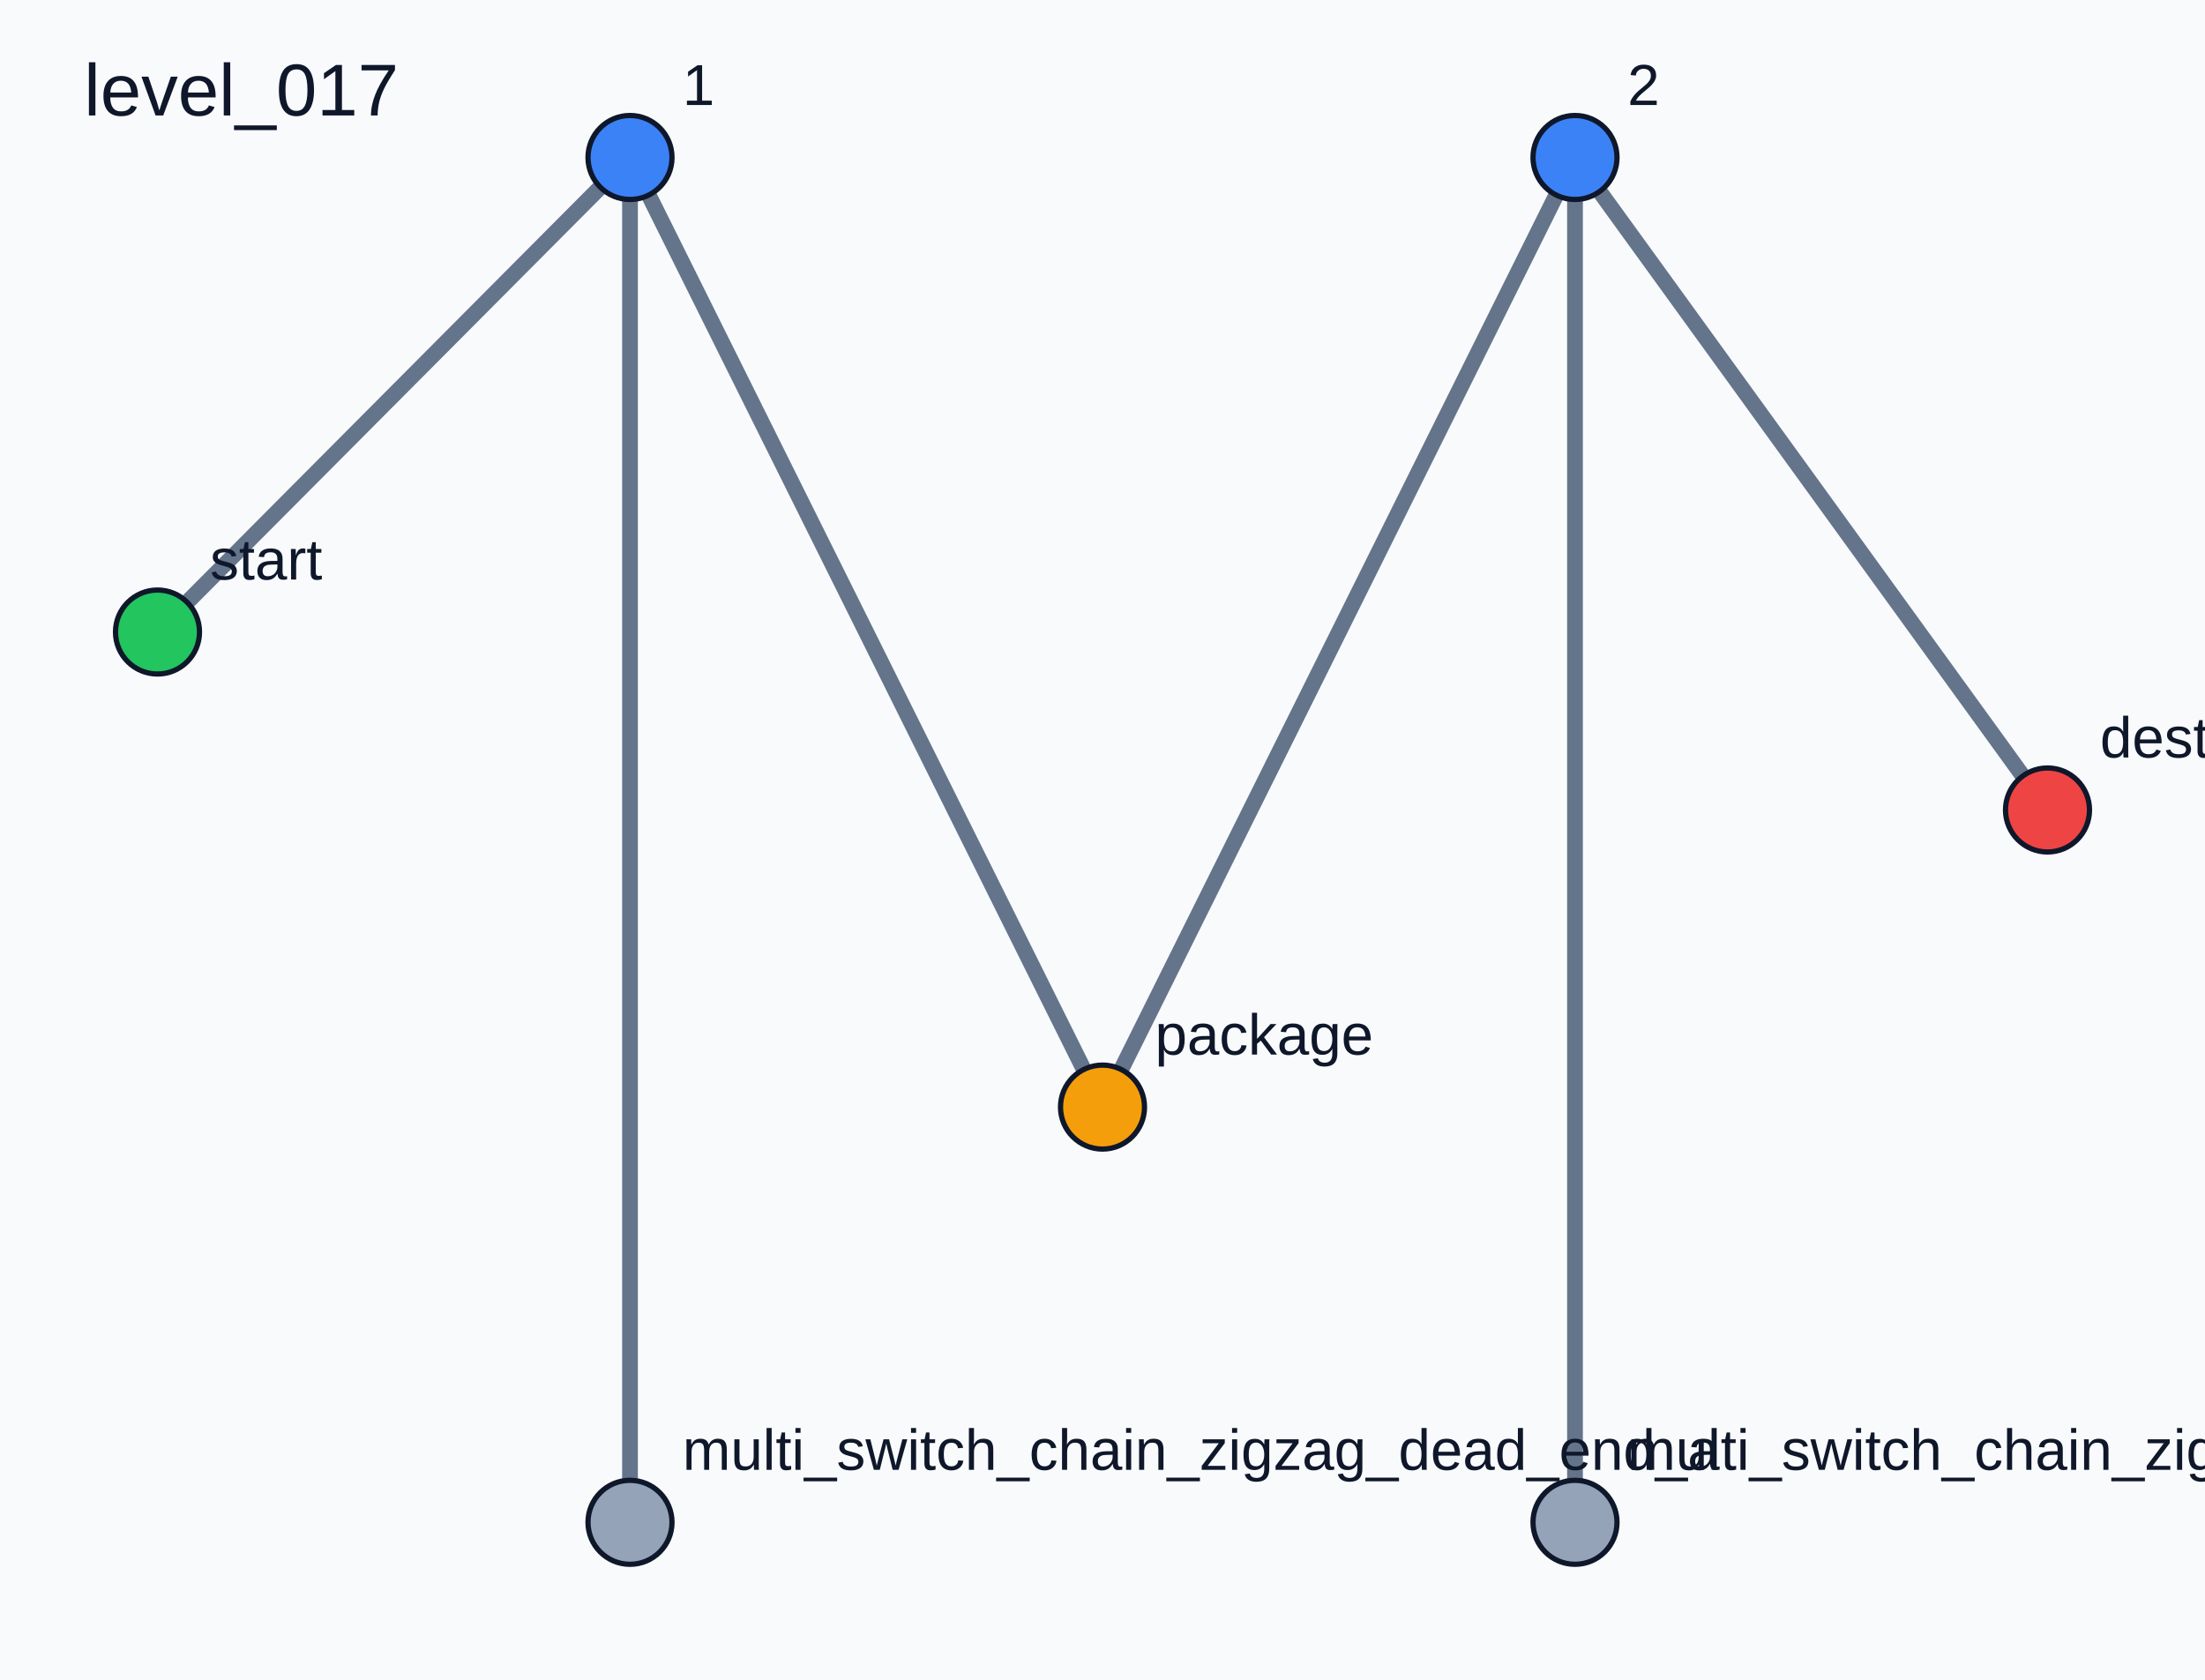
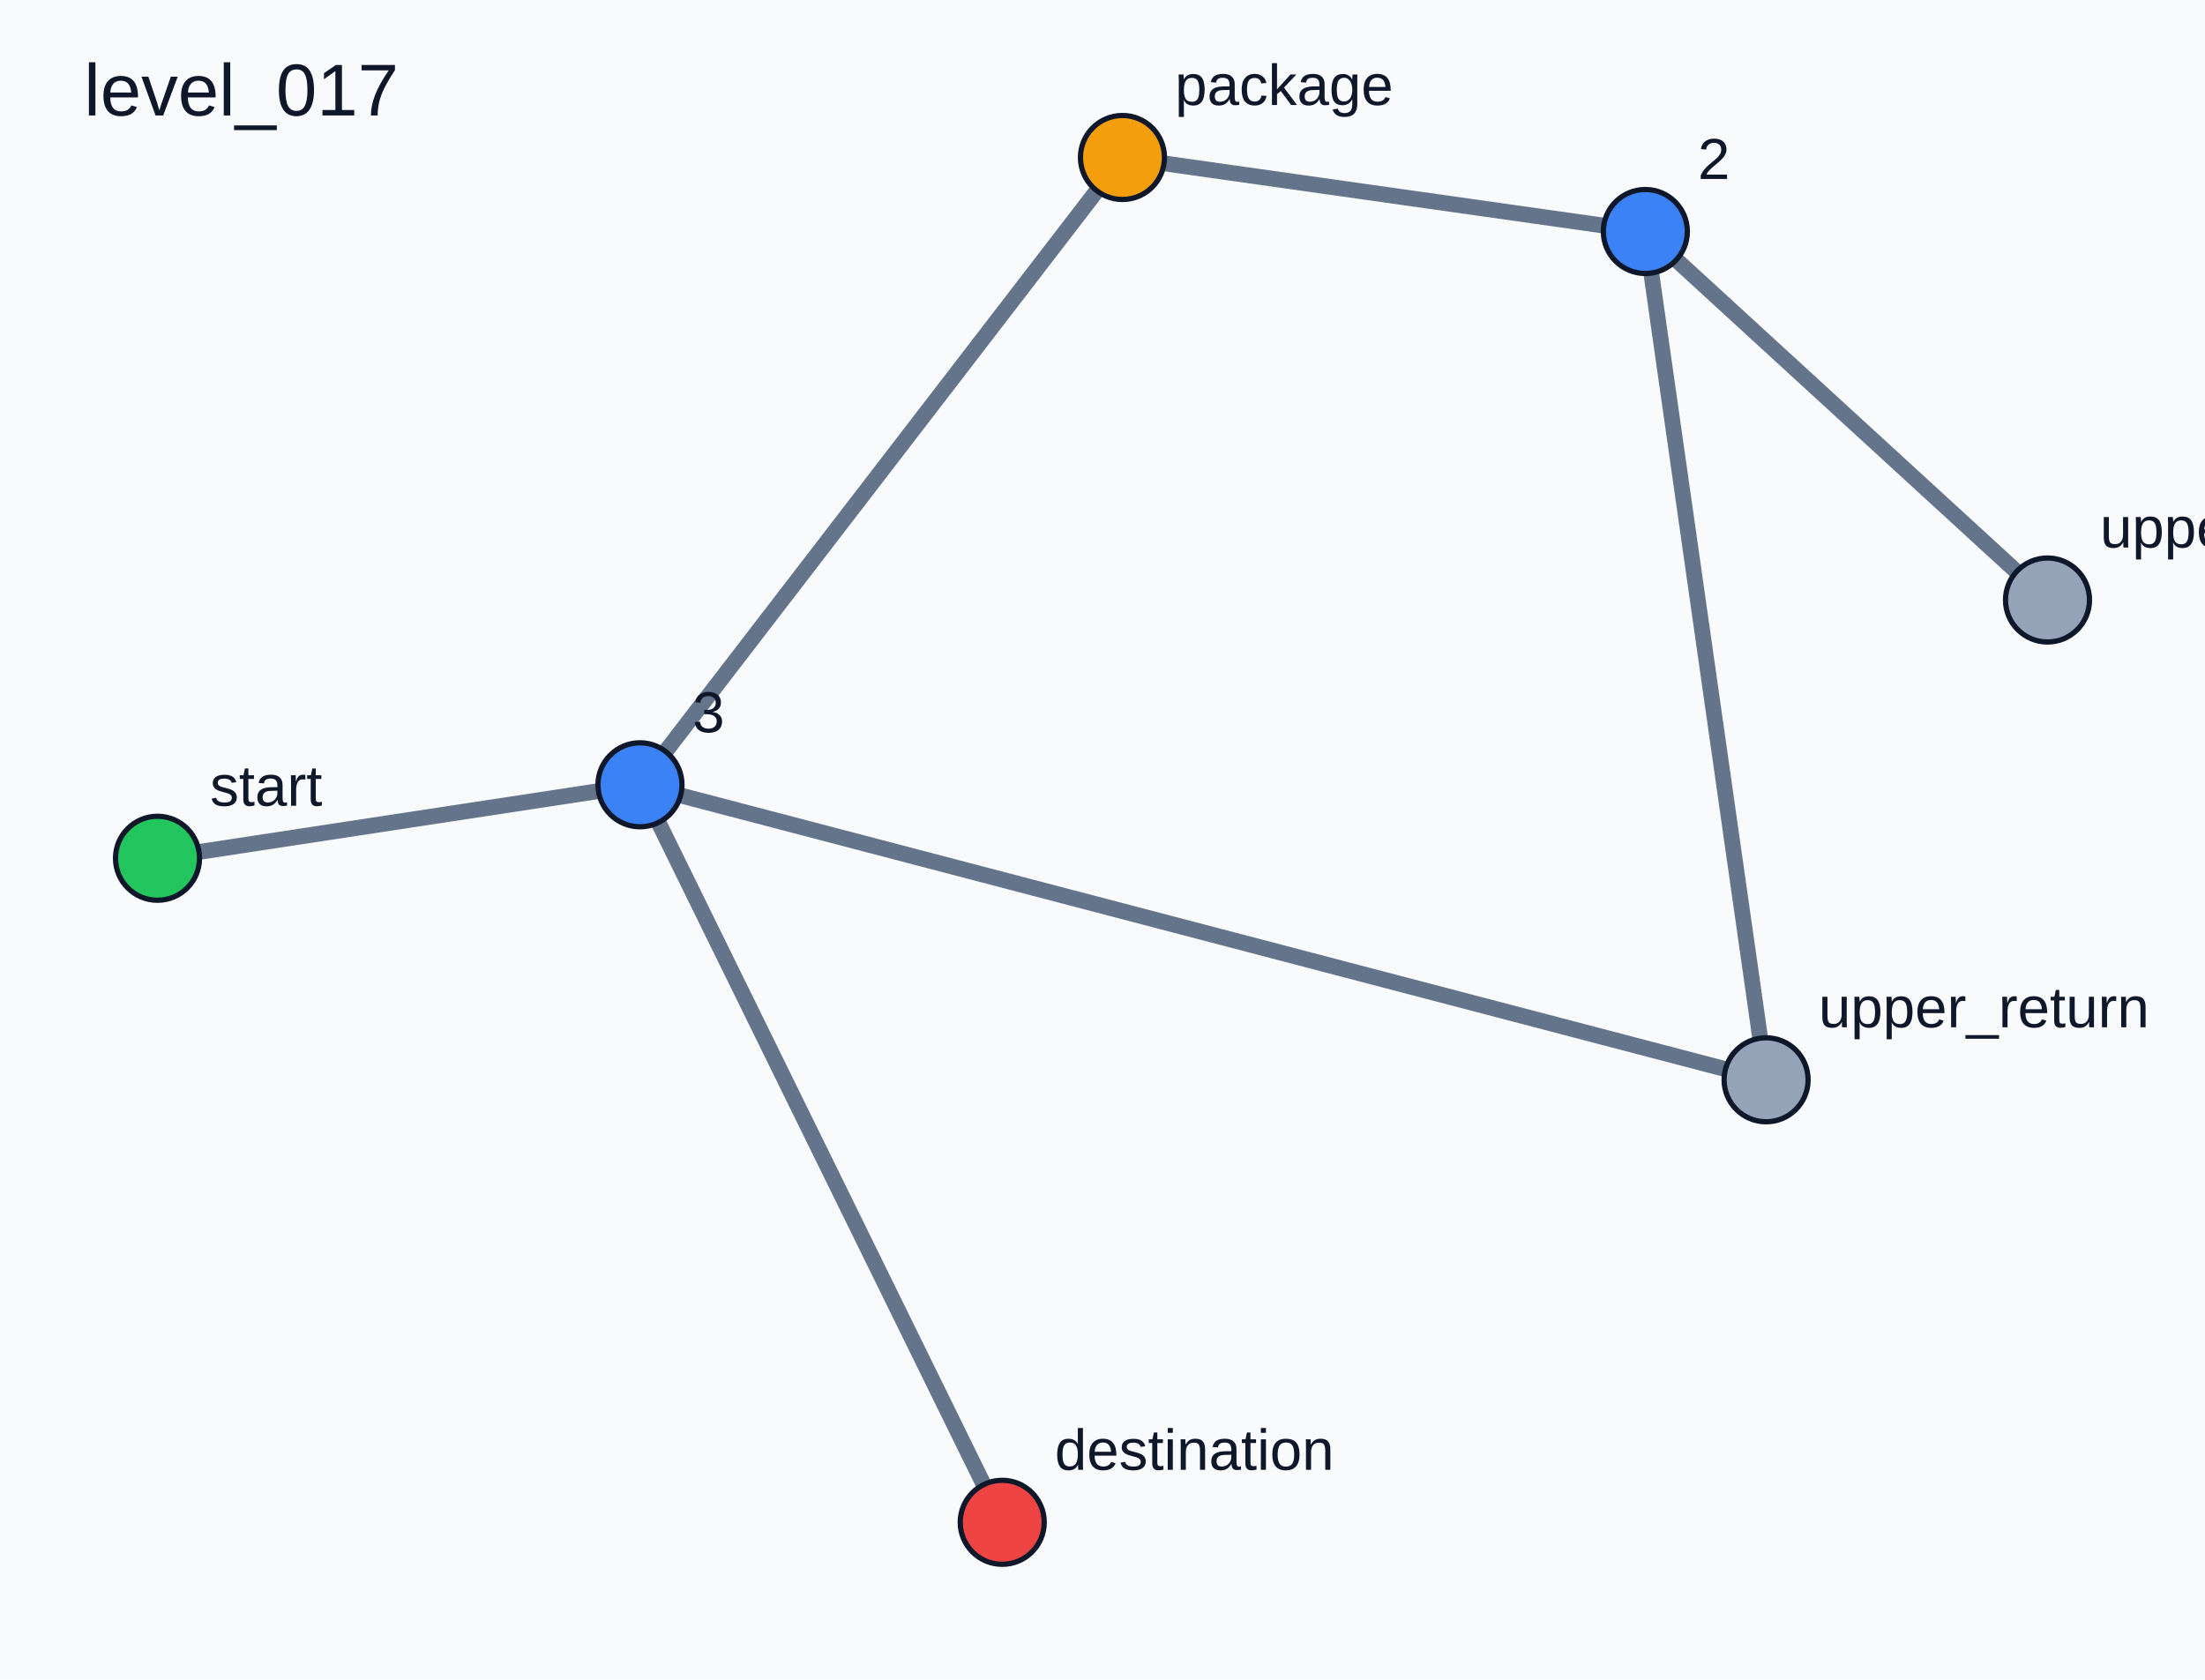
<svg xmlns="http://www.w3.org/2000/svg" width="420" height="320" viewBox="0 0 420 320">
  <rect width="100%" height="100%" fill="#f8fafc" />
  <text x="16" y="22" font-family="Arial" font-size="14" fill="#0f172a">level_017</text>
-   <line x1="30.0" y1="120.4" x2="120.0" y2="30.0" stroke="#64748b" stroke-width="3" />
-   <line x1="120.0" y1="30.0" x2="120.0" y2="290.0" stroke="#64748b" stroke-width="3" />
-   <line x1="120.0" y1="30.0" x2="210.0" y2="210.9" stroke="#64748b" stroke-width="3" />
-   <line x1="210.0" y1="210.9" x2="300.0" y2="30.0" stroke="#64748b" stroke-width="3" />
-   <line x1="300.0" y1="30.0" x2="300.0" y2="290.0" stroke="#64748b" stroke-width="3" />
-   <line x1="300.0" y1="30.0" x2="390.0" y2="154.3" stroke="#64748b" stroke-width="3" />
-   <circle cx="30.0" cy="120.4" r="8" fill="#22c55e" stroke="#0f172a" stroke-width="1" />
-   <text x="40.0" y="110.4" font-family="Arial" font-size="11" fill="#0f172a">start</text>
-   <circle cx="120.0" cy="30.0" r="8" fill="#3b82f6" stroke="#0f172a" stroke-width="1" />
-   <text x="130.0" y="20.0" font-family="Arial" font-size="11" fill="#0f172a">1</text>
-   <circle cx="210.0" cy="210.9" r="8" fill="#f59e0b" stroke="#0f172a" stroke-width="1" />
-   <text x="220.0" y="200.9" font-family="Arial" font-size="11" fill="#0f172a">package</text>
-   <circle cx="300.0" cy="30.0" r="8" fill="#3b82f6" stroke="#0f172a" stroke-width="1" />
-   <text x="310.0" y="20.0" font-family="Arial" font-size="11" fill="#0f172a">2</text>
-   <circle cx="390.0" cy="154.3" r="8" fill="#ef4444" stroke="#0f172a" stroke-width="1" />
-   <text x="400.0" y="144.3" font-family="Arial" font-size="11" fill="#0f172a">destination</text>
-   <circle cx="120.0" cy="290.0" r="8" fill="#94a3b8" stroke="#0f172a" stroke-width="1" />
-   <text x="130.0" y="280.0" font-family="Arial" font-size="11" fill="#0f172a">multi_switch_chain_zigzag_dead_end_a</text>
-   <circle cx="300.0" cy="290.0" r="8" fill="#94a3b8" stroke="#0f172a" stroke-width="1" />
-   <text x="310.0" y="280.0" font-family="Arial" font-size="11" fill="#0f172a">multi_switch_chain_zigzag_dead_end_b</text>
+   <line x1="30.0" y1="163.5" x2="121.9" y2="149.5" stroke="#64748b" stroke-width="3" />
+   <line x1="121.9" y1="149.5" x2="190.9" y2="290.0" stroke="#64748b" stroke-width="3" />
+   <line x1="121.9" y1="149.5" x2="213.8" y2="30.0" stroke="#64748b" stroke-width="3" />
+   <line x1="213.8" y1="30.0" x2="313.4" y2="44.1" stroke="#64748b" stroke-width="3" />
+   <line x1="313.4" y1="44.1" x2="390.0" y2="114.3" stroke="#64748b" stroke-width="3" />
+   <line x1="313.4" y1="44.1" x2="336.4" y2="205.7" stroke="#64748b" stroke-width="3" />
+   <line x1="336.4" y1="205.7" x2="121.9" y2="149.5" stroke="#64748b" stroke-width="3" />
+   <circle cx="30.0" cy="163.5" r="8" fill="#22c55e" stroke="#0f172a" stroke-width="1" />
+   <text x="40.0" y="153.5" font-family="Arial" font-size="11" fill="#0f172a">start</text>
+   <circle cx="121.9" cy="149.5" r="8" fill="#3b82f6" stroke="#0f172a" stroke-width="1" />
+   <text x="131.9" y="139.5" font-family="Arial" font-size="11" fill="#0f172a">3</text>
+   <circle cx="213.8" cy="30.0" r="8" fill="#f59e0b" stroke="#0f172a" stroke-width="1" />
+   <text x="223.8" y="20.0" font-family="Arial" font-size="11" fill="#0f172a">package</text>
+   <circle cx="313.4" cy="44.1" r="8" fill="#3b82f6" stroke="#0f172a" stroke-width="1" />
+   <text x="323.4" y="34.1" font-family="Arial" font-size="11" fill="#0f172a">2</text>
+   <circle cx="336.4" cy="205.7" r="8" fill="#94a3b8" stroke="#0f172a" stroke-width="1" />
+   <text x="346.4" y="195.7" font-family="Arial" font-size="11" fill="#0f172a">upper_return</text>
+   <circle cx="190.9" cy="290.0" r="8" fill="#ef4444" stroke="#0f172a" stroke-width="1" />
+   <text x="200.9" y="280.0" font-family="Arial" font-size="11" fill="#0f172a">destination</text>
+   <circle cx="390.0" cy="114.3" r="8" fill="#94a3b8" stroke="#0f172a" stroke-width="1" />
+   <text x="400.0" y="104.3" font-family="Arial" font-size="11" fill="#0f172a">upper_dead_end</text>
</svg>
